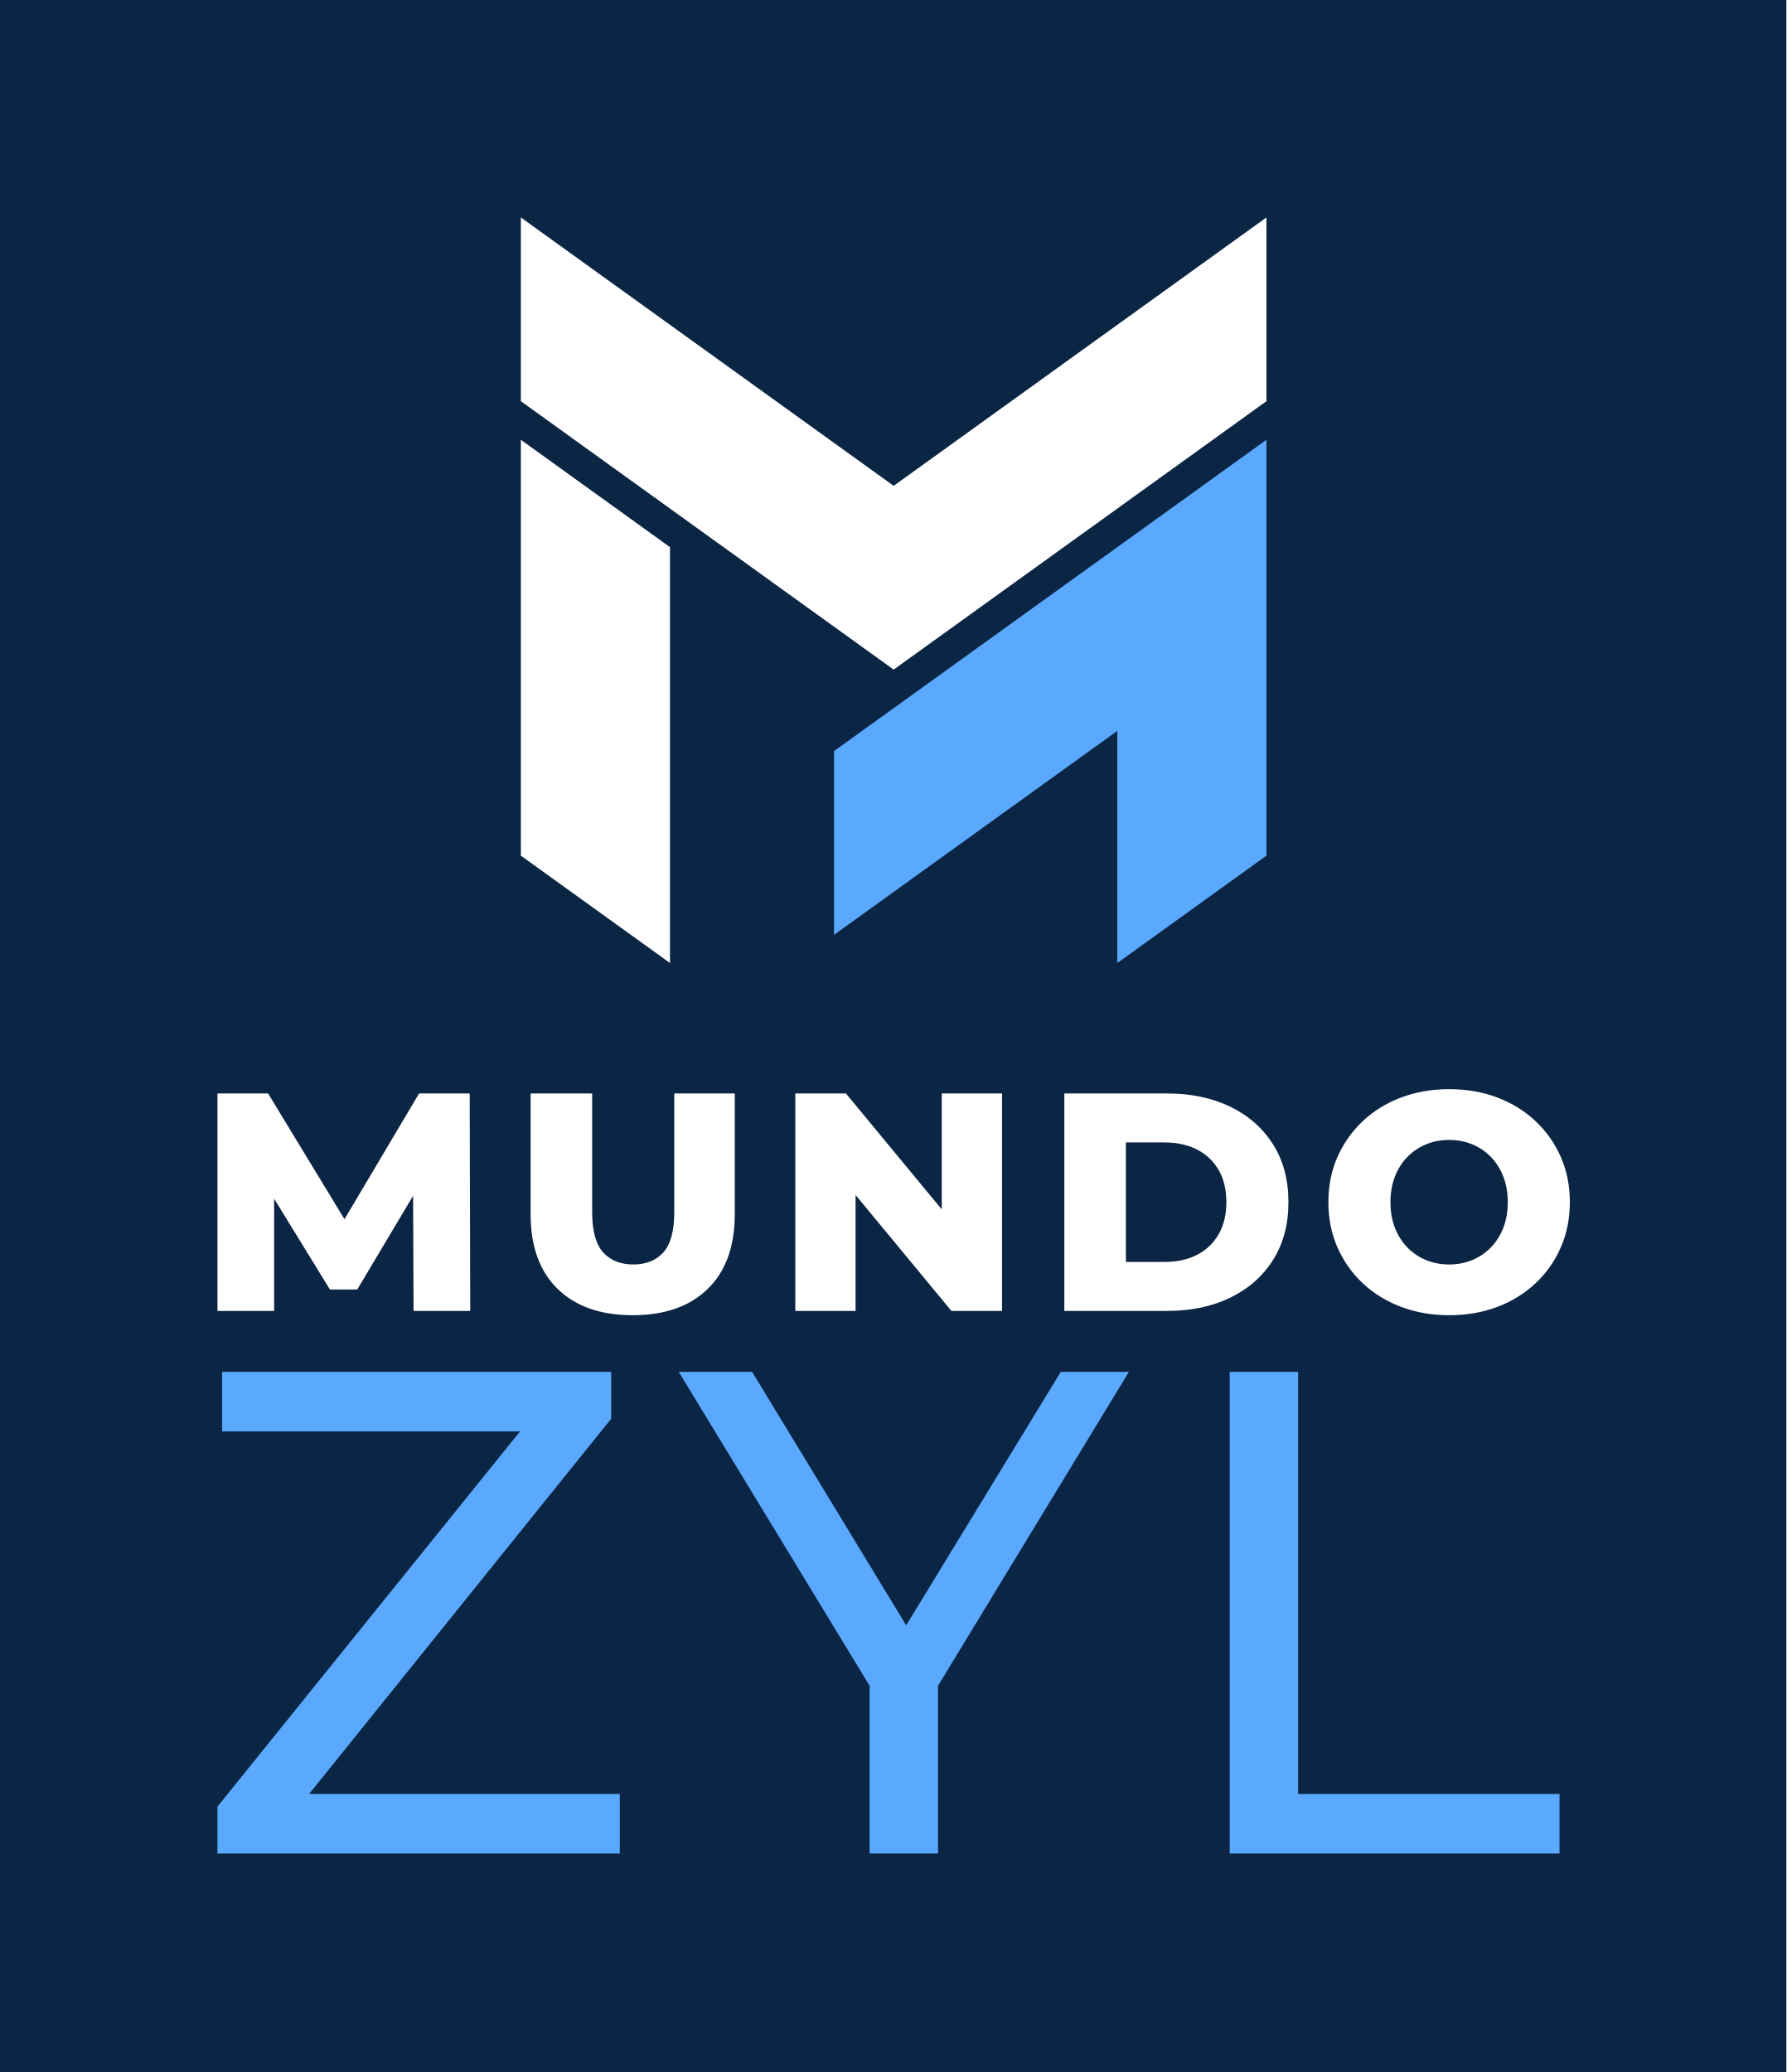
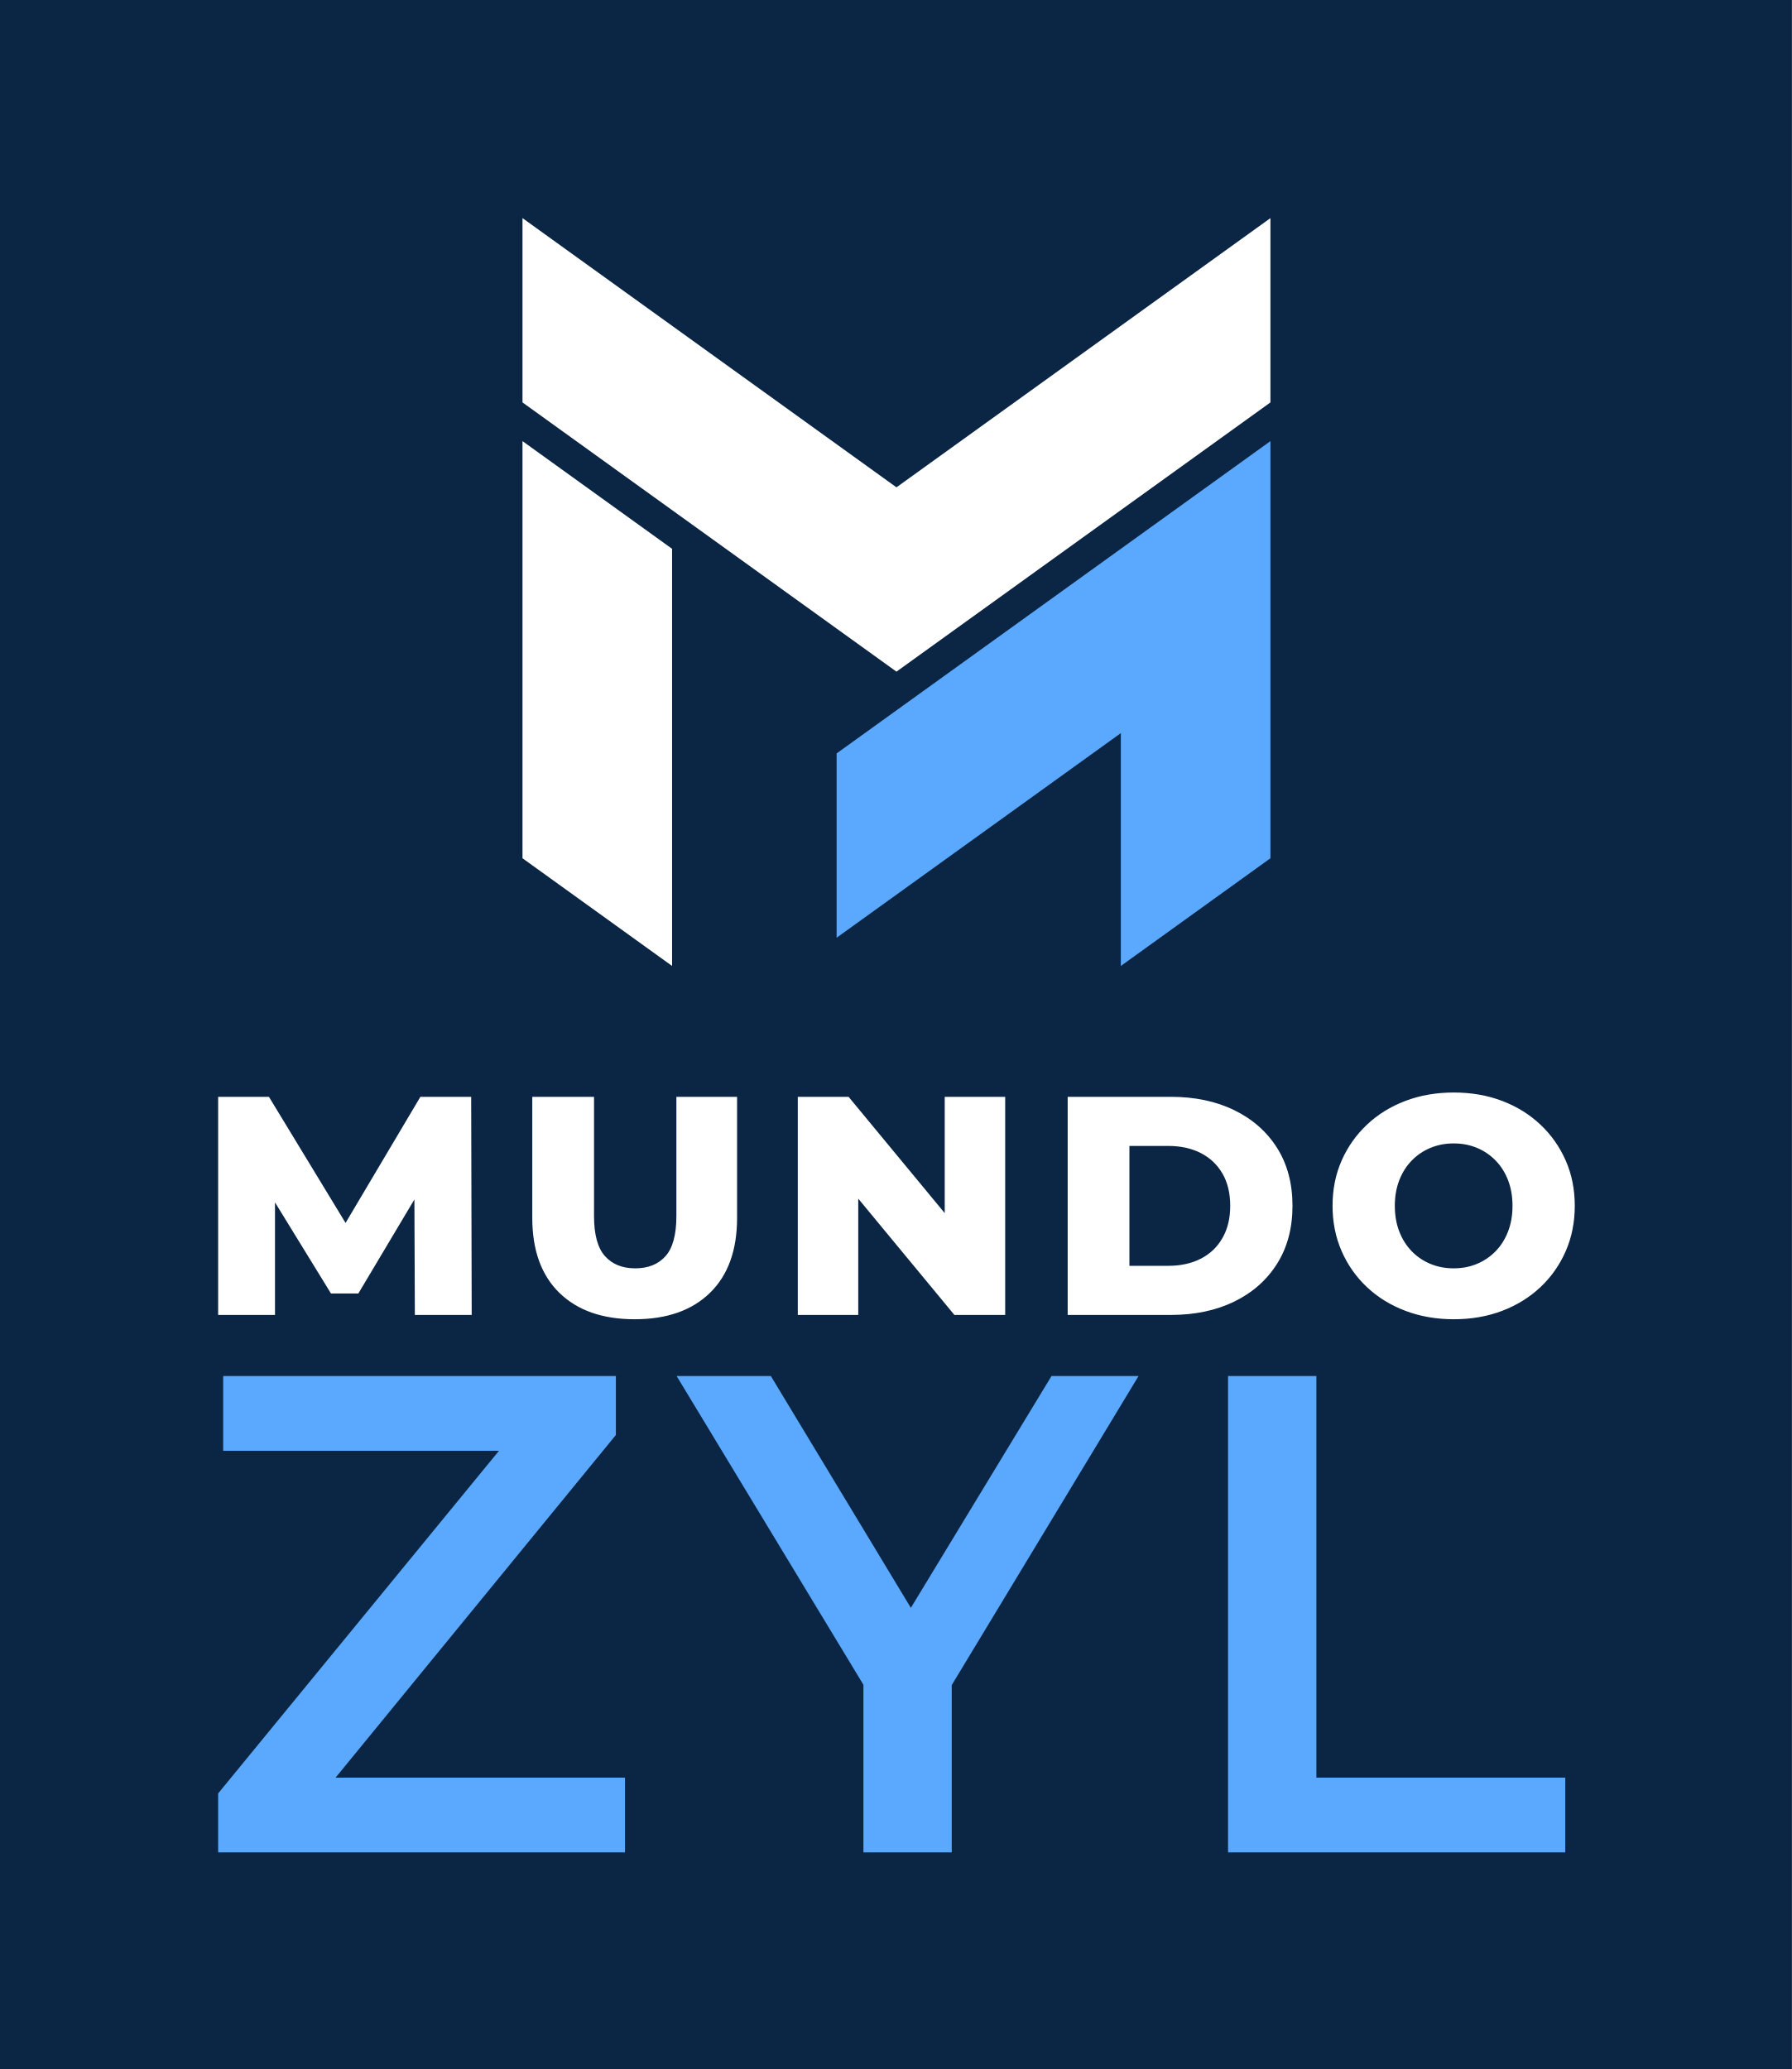
- <svg xmlns="http://www.w3.org/2000/svg" viewBox="0 0 575 667" width="575" height="667" role="img" aria-label="MUNDOZYL">
-   <rect width="575" height="667" fill="#0B2545" />
+ <svg xmlns="http://www.w3.org/2000/svg" viewBox="0 0 575 664" width="575" height="664" role="img" aria-label="MUNDOZYL">
+   <rect width="575" height="664" fill="#0B2545" />
  <polygon points="167.66,141.57 215.66,176.13 215.66,310.00 167.66,275.44" fill="#FFFFFF" />
  <polygon points="167.66,70.00 287.66,156.40 407.66,70.00 407.66,129.15 287.66,215.55 167.66,129.15" fill="#FFFFFF" />
  <polygon points="268.46,241.79 407.66,141.57 407.66,275.44 359.66,310.00 359.66,235.28 268.46,300.94" fill="#5AA9FF" />
  <path d="M70.0 422.0V352.0H86.297L115.228 399.624H106.641L134.897 352.0H151.193L151.362 422.0H133.121L132.952 379.745H136.072L114.99 415.11H106.203L84.476 379.745H88.242V422.0ZM203.659 423.383Q188.179 423.383 179.49 414.9Q170.8 406.417 170.8 390.841V352.0H190.614V390.234Q190.614 399.227 194.135 403.136Q197.655 407.045 203.828 407.045Q210.069 407.045 213.555 403.136Q217.041 399.227 217.041 390.234V352.0H236.517V390.841Q236.517 406.417 227.828 414.9Q219.138 423.383 203.659 423.383ZM256.0 422.0V352.0H272.297L310.845 398.634H303.148V352.0H322.548V422.0H306.252L267.704 375.366H275.4V422.0ZM342.6 422.0V352.0H375.704Q387.279 352.0 396.071 356.297Q404.862 360.593 409.8 368.409Q414.738 376.224 414.738 387.0Q414.738 397.707 409.8 405.557Q404.862 413.407 396.071 417.703Q387.279 422.0 375.704 422.0ZM362.414 406.238H374.828Q380.852 406.238 385.315 403.95Q389.779 401.662 392.267 397.322Q394.755 392.983 394.755 387.0Q394.755 380.917 392.267 376.628Q389.779 372.338 385.315 370.05Q380.852 367.762 374.828 367.762H362.414ZM466.514 423.383Q458.11 423.383 450.978 420.683Q443.845 417.983 438.622 413.064Q433.4 408.145 430.497 401.501Q427.593 394.857 427.593 386.967Q427.593 379.078 430.497 372.481Q433.401 365.885 438.627 360.946Q443.853 356.008 450.97 353.313Q458.087 350.617 466.473 350.617Q474.917 350.617 481.996 353.307Q489.074 355.997 494.294 360.925Q499.514 365.854 502.417 372.461Q505.321 379.068 505.321 386.971Q505.321 394.873 502.417 401.524Q499.514 408.176 494.294 413.089Q489.074 418.003 481.996 420.693Q474.917 423.383 466.514 423.383ZM466.469 407.045Q470.486 407.045 473.913 405.623Q477.339 404.201 479.906 401.568Q482.472 398.934 483.905 395.241Q485.338 391.547 485.338 386.991Q485.338 382.435 483.909 378.753Q482.479 375.071 479.911 372.436Q477.343 369.801 473.918 368.378Q470.492 366.955 466.476 366.955Q462.459 366.955 459.023 368.379Q455.588 369.803 453.014 372.44Q450.441 375.077 449.008 378.761Q447.576 382.445 447.576 386.99Q447.576 391.534 449.007 395.228Q450.438 398.922 453.009 401.566Q455.58 404.21 459.016 405.627Q462.453 407.045 466.469 407.045Z" fill="#FFFFFF" />
-   <path d="M70.0 596.667V581.558L174.239 452.303L176.705 460.775H71.482V441.6H196.732V456.709L92.681 585.965L90.027 577.492H199.509V596.667ZM279.926 596.667V537.343L284.963 550.955L218.476 441.6H242.091L298.181 533.887H285.184L341.461 441.6H363.393L296.906 550.955L301.942 537.343V596.667ZM395.838 596.667V441.6H417.854V577.492H501.998V596.667Z" fill="#5AA9FF" />
+   <path d="M70.0 594.487V575.559L168.872 454.912L172.163 465.595H71.614V441.6H197.625V460.528L98.943 581.175L95.462 570.492H200.549V594.487ZM277.058 594.487V534.091L283.528 551.385L217.116 441.6H247.349L300.773 530.067H283.746L337.416 441.6H365.345L298.989 551.385L305.402 534.091V594.487ZM394.062 594.487V441.6H422.406V570.492H502.263V594.487Z" fill="#5AA9FF" />
</svg>
